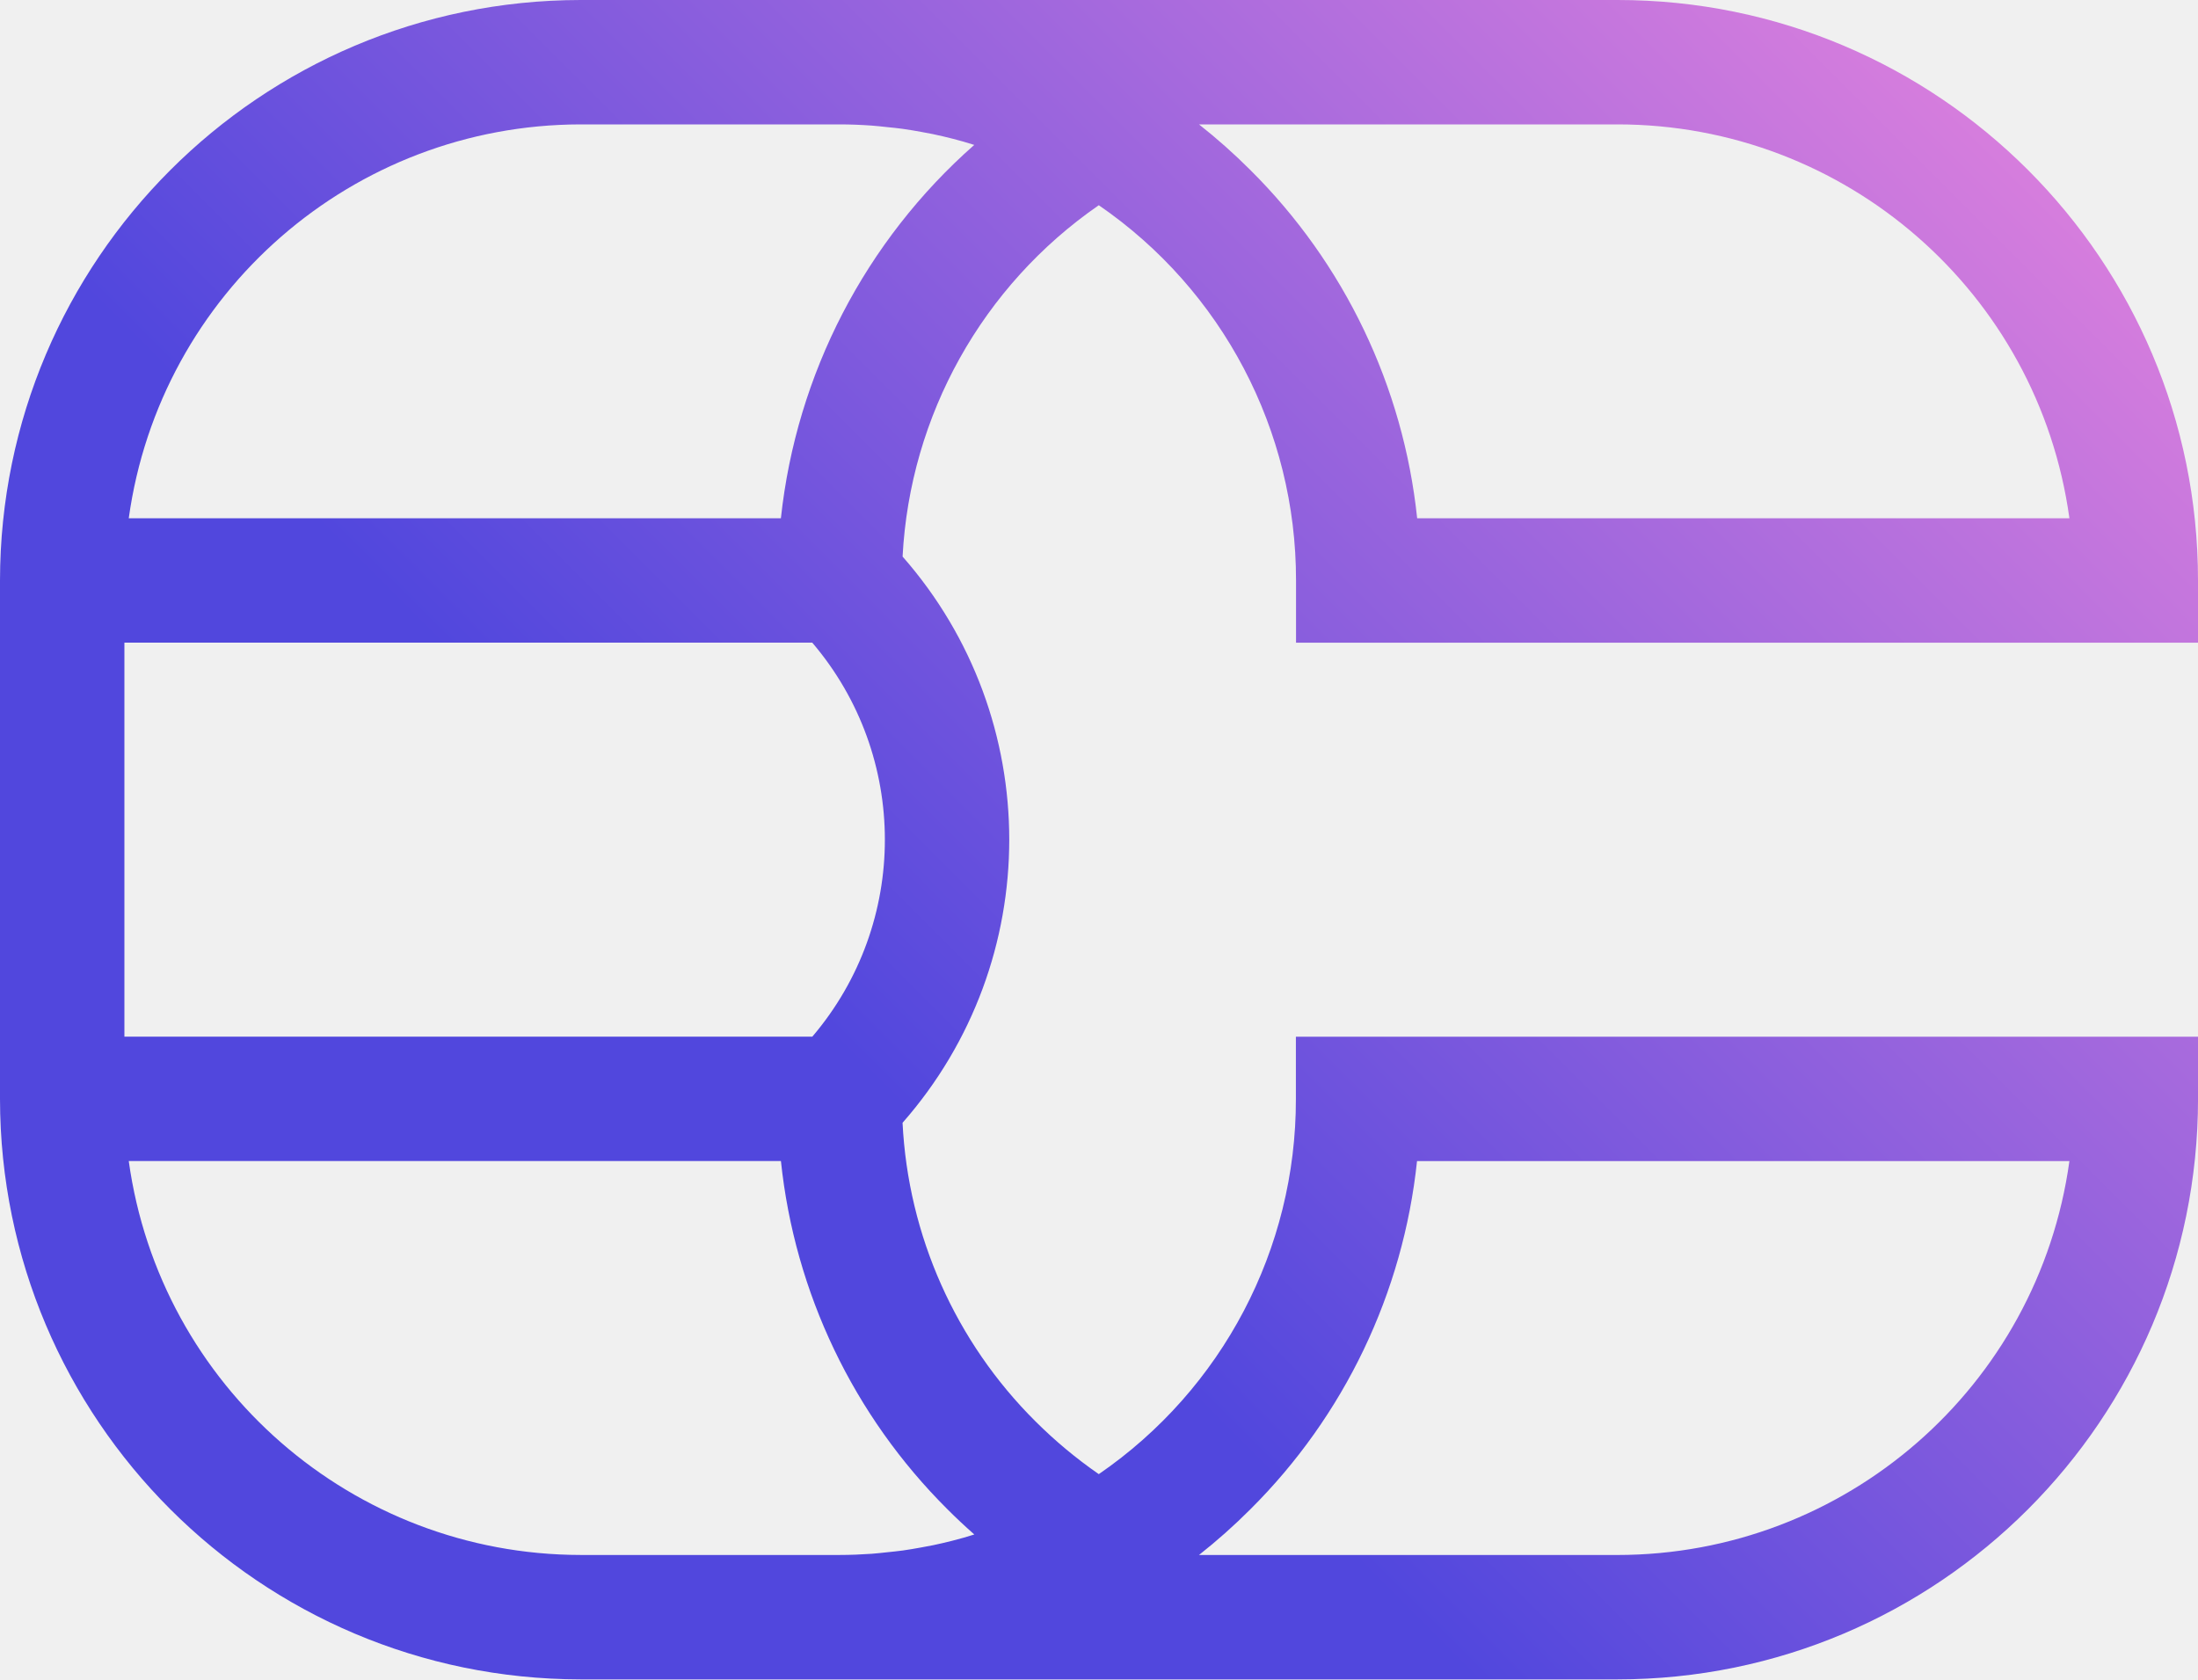
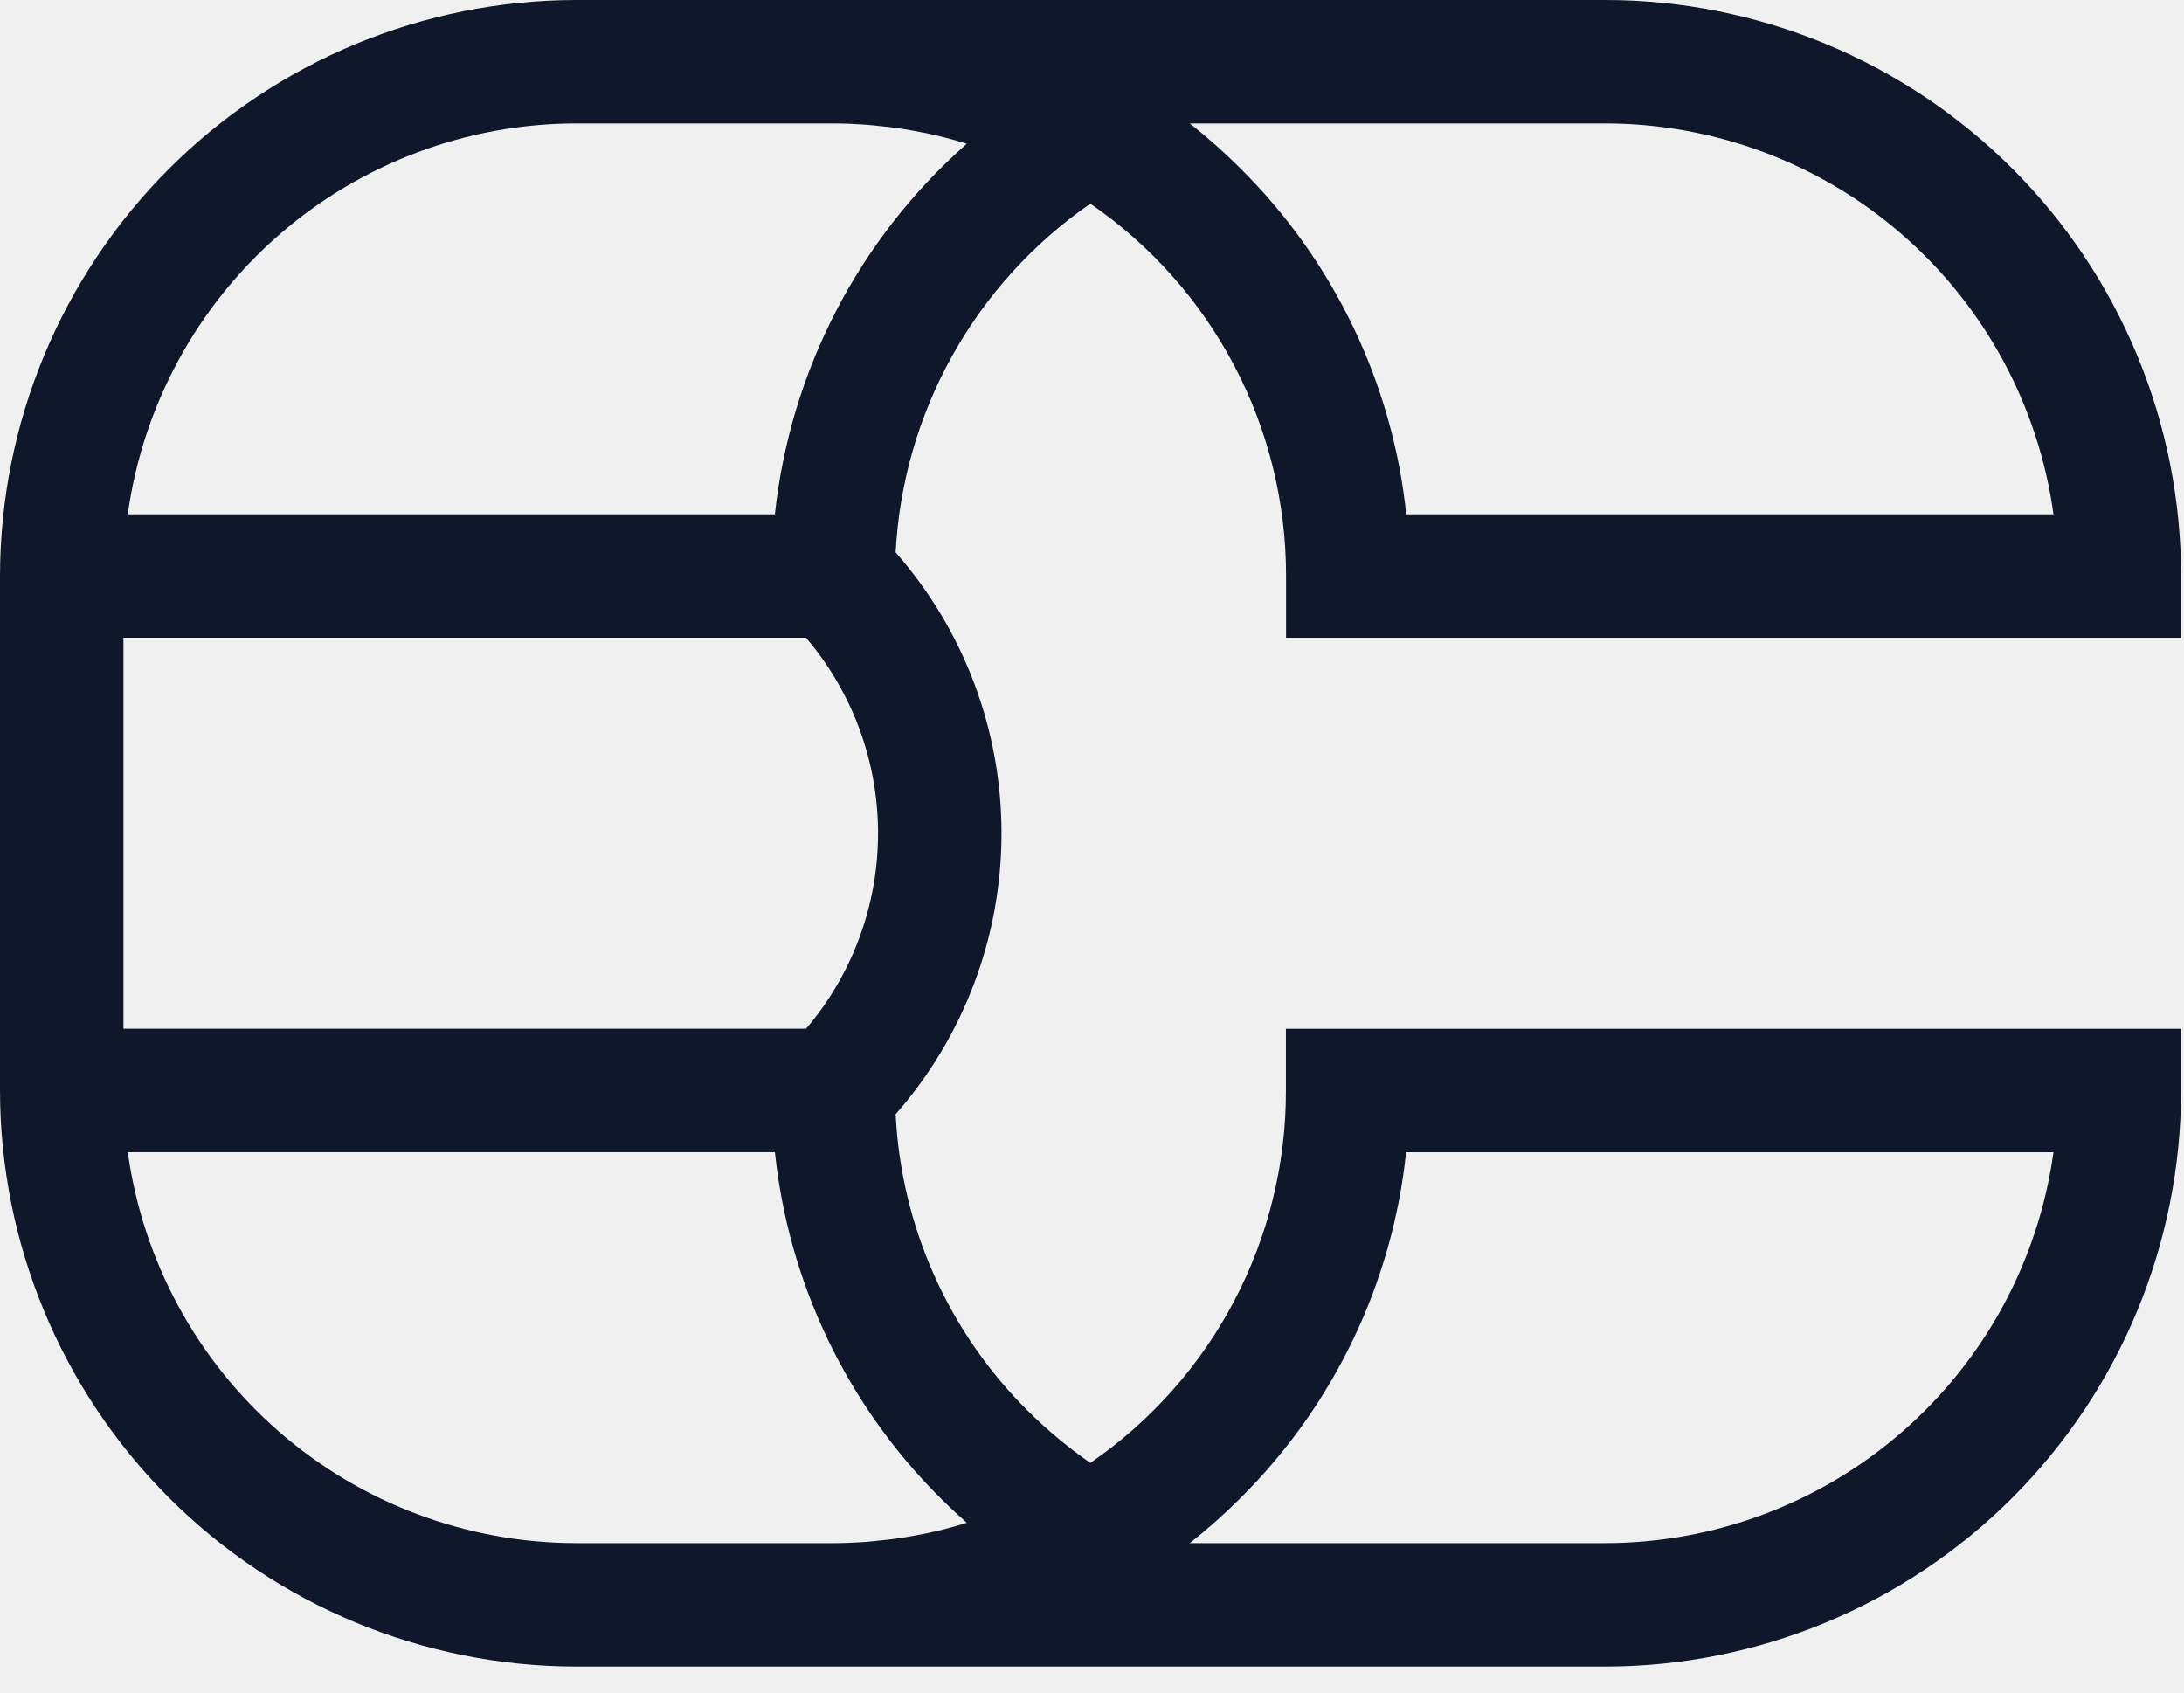
- <svg xmlns="http://www.w3.org/2000/svg" viewBox="0 0 79.893 61.048">
+ <svg xmlns="http://www.w3.org/2000/svg" viewBox="0 0 80 62" fill="none">
+   <g clip-path="url(#clip0_443_2233)">
+     <path d="M79.893 23.362V21.101C79.894 18.33 79.348 15.586 78.288 13.025C77.228 10.465 75.674 8.139 73.714 6.179C71.755 4.22 69.428 2.665 66.868 1.605C64.308 0.545 61.564 -0.001 58.792 4.22202e-07H21.101C15.507 0.006 10.143 2.231 6.187 6.187C2.231 10.143 0.006 15.507 0 21.101L0 39.947C0.006 45.541 2.231 50.904 6.187 54.86C10.143 58.816 15.507 61.041 21.101 61.048H58.787C64.383 61.047 69.751 58.824 73.709 54.867C77.667 50.91 79.891 45.543 79.893 39.947V37.686H47.103V39.947C47.108 42.631 46.458 45.277 45.209 47.654C43.961 50.03 42.152 52.067 39.939 53.587C39.117 53.018 38.348 52.377 37.64 51.671L37.639 51.67C34.733 48.78 33.01 44.909 32.807 40.816C35.306 37.97 36.685 34.312 36.685 30.524C36.685 26.737 35.307 23.079 32.807 20.233C32.94 17.7 33.652 15.232 34.889 13.018C36.125 10.803 37.853 8.902 39.939 7.46C42.152 8.981 43.962 11.017 45.211 13.394C46.46 15.771 47.111 18.416 47.108 21.101V23.362L79.893 23.362ZM45.445 54.868C48.862 51.471 51.003 46.999 51.506 42.208H75.219C74.67 46.176 72.704 49.811 69.683 52.443C66.663 55.074 62.793 56.525 58.787 56.526H43.581C44.235 56.01 44.857 55.457 45.445 54.868V54.868ZM29.524 23.361C31.227 25.358 32.162 27.897 32.163 30.521C32.164 33.146 31.229 35.685 29.527 37.683H4.522V23.361H29.524ZM34.442 54.868C34.756 55.182 35.08 55.486 35.414 55.78C35.289 55.819 35.164 55.859 35.038 55.894C34.895 55.935 34.753 55.973 34.61 56.01C34.381 56.068 34.152 56.122 33.921 56.17C33.773 56.201 33.624 56.228 33.475 56.255C33.254 56.294 33.032 56.333 32.81 56.364C32.617 56.391 32.423 56.409 32.229 56.429C32.048 56.448 31.866 56.47 31.684 56.483C31.299 56.509 30.913 56.526 30.524 56.526H21.101C17.097 56.52 13.23 55.068 10.212 52.436C7.195 49.804 5.23 46.171 4.68 42.205H28.385C28.886 46.997 31.026 51.47 34.442 54.868V54.868ZM28.384 18.839H4.68C5.231 14.874 7.196 11.241 10.214 8.61C13.231 5.979 17.098 4.527 21.101 4.522H30.524C30.913 4.522 31.298 4.538 31.682 4.565C31.87 4.578 32.056 4.6 32.243 4.62C32.431 4.639 32.618 4.657 32.804 4.683C33.036 4.715 33.266 4.755 33.495 4.797C33.633 4.822 33.77 4.846 33.907 4.875C34.151 4.925 34.393 4.983 34.634 5.044C34.759 5.076 34.884 5.11 35.009 5.145C35.144 5.183 35.277 5.226 35.411 5.267C31.454 8.753 28.947 13.596 28.384 18.839V18.839ZM45.446 6.179C44.858 5.591 44.236 5.037 43.582 4.522H58.792C62.798 4.522 66.669 5.971 69.688 8.603C72.708 11.235 74.673 14.872 75.219 18.84H51.511C51.008 14.047 48.866 9.575 45.446 6.179V6.179Z" fill="#0F172A" />
+   </g>
  <defs>
-     <linearGradient id="linear-gradient" x1="31.482" y1="38.993" x2="71.004" y2="-0.528" gradientUnits="userSpaceOnUse">
-       <stop offset="0" stop-color="#5147dd" />
-       <stop offset="1" stop-color="#dd80dd" />
-     </linearGradient>
+     <clipPath id="clip0_443_2233">
+       <rect width="79.893" height="61.048" fill="white" />
+     </clipPath>
  </defs>
-   <g id="Layer_2" data-name="Layer 2">
-     <g id="Layer_1-2" data-name="Layer 1">
-       <path d="M79.893,23.362V21.101A21.097,21.097,0,0,0,58.792,0H21.101A21.125,21.125,0,0,0,0,21.101V39.947A21.125,21.125,0,0,0,21.101,61.048H58.787a21.107,21.107,0,0,0,21.107-21.101v-2.261H47.103v2.261A16.512,16.512,0,0,1,39.939,53.587a16.777,16.777,0,0,1-2.299-1.916l-.001-.001a16.455,16.455,0,0,1-4.833-10.855,15.595,15.595,0,0,0,.001-20.583A16.579,16.579,0,0,1,39.939,7.46a16.527,16.527,0,0,1,7.169,13.641v2.261ZM45.445,54.868A20.938,20.938,0,0,0,51.506,42.208H75.219a16.594,16.594,0,0,1-16.433,14.318H43.581A21.127,21.127,0,0,0,45.445,54.868ZM29.524,23.361a11.039,11.039,0,0,1,.003,14.322H4.522V23.361Zm4.918,31.507q.47.47.972.912c-.125.039-.25.078-.376.114q-.213.06-.428.115c-.228.058-.458.112-.688.16-.148.031-.297.058-.446.084-.221.04-.443.079-.665.11-.192.026-.386.045-.58.065-.182.019-.363.041-.546.054-.384.026-.771.043-1.16.043H21.101A16.601,16.601,0,0,1,4.68,42.205H28.385A20.936,20.936,0,0,0,34.442,54.868ZM28.384,18.839H4.68A16.601,16.601,0,0,1,21.101,4.522h9.423c.389,0,.774.016,1.158.043.188.013.374.036.561.055.187.019.375.037.561.063.232.032.462.072.692.114.137.025.275.049.412.078.244.051.486.108.727.17q.188.048.375.101c.135.038.268.081.402.122A21.091,21.091,0,0,0,28.384,18.839ZM45.446,6.179a21.179,21.179,0,0,0-1.864-1.657h15.21A16.58,16.58,0,0,1,75.219,18.84H51.511A20.919,20.919,0,0,0,45.446,6.179Z" fill="url(#linear-gradient)" />
-     </g>
-   </g>
</svg>
